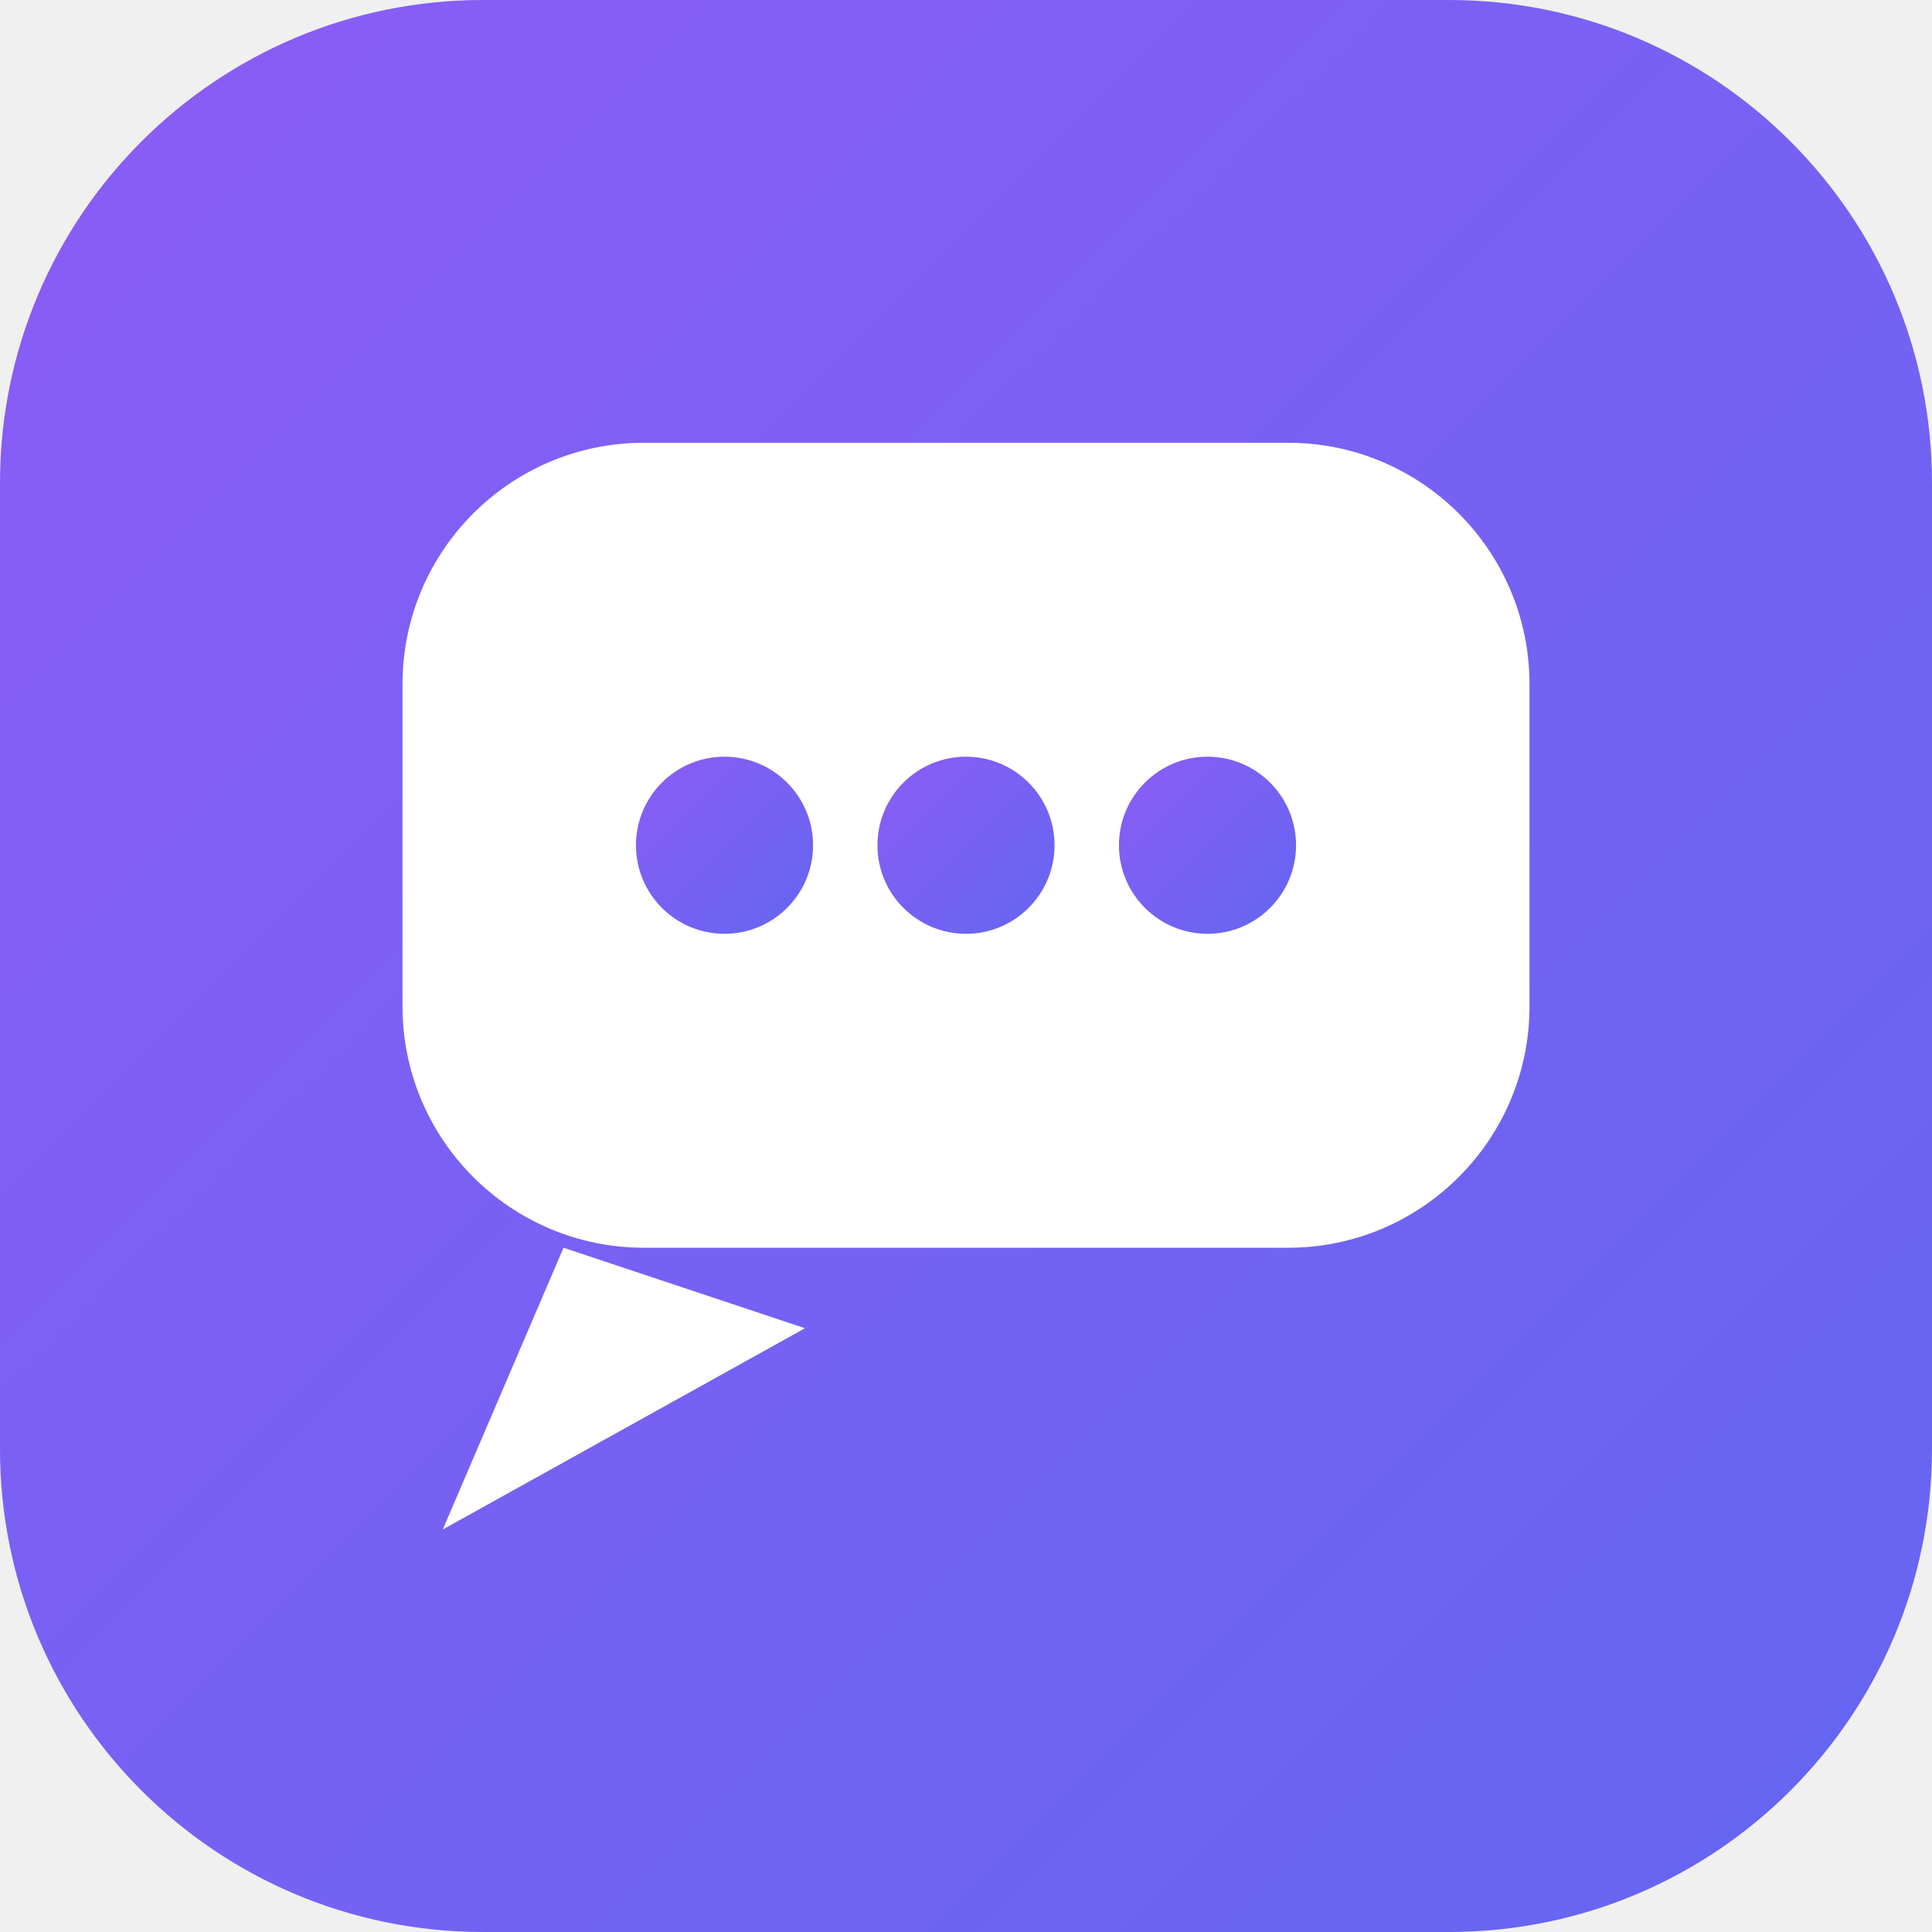
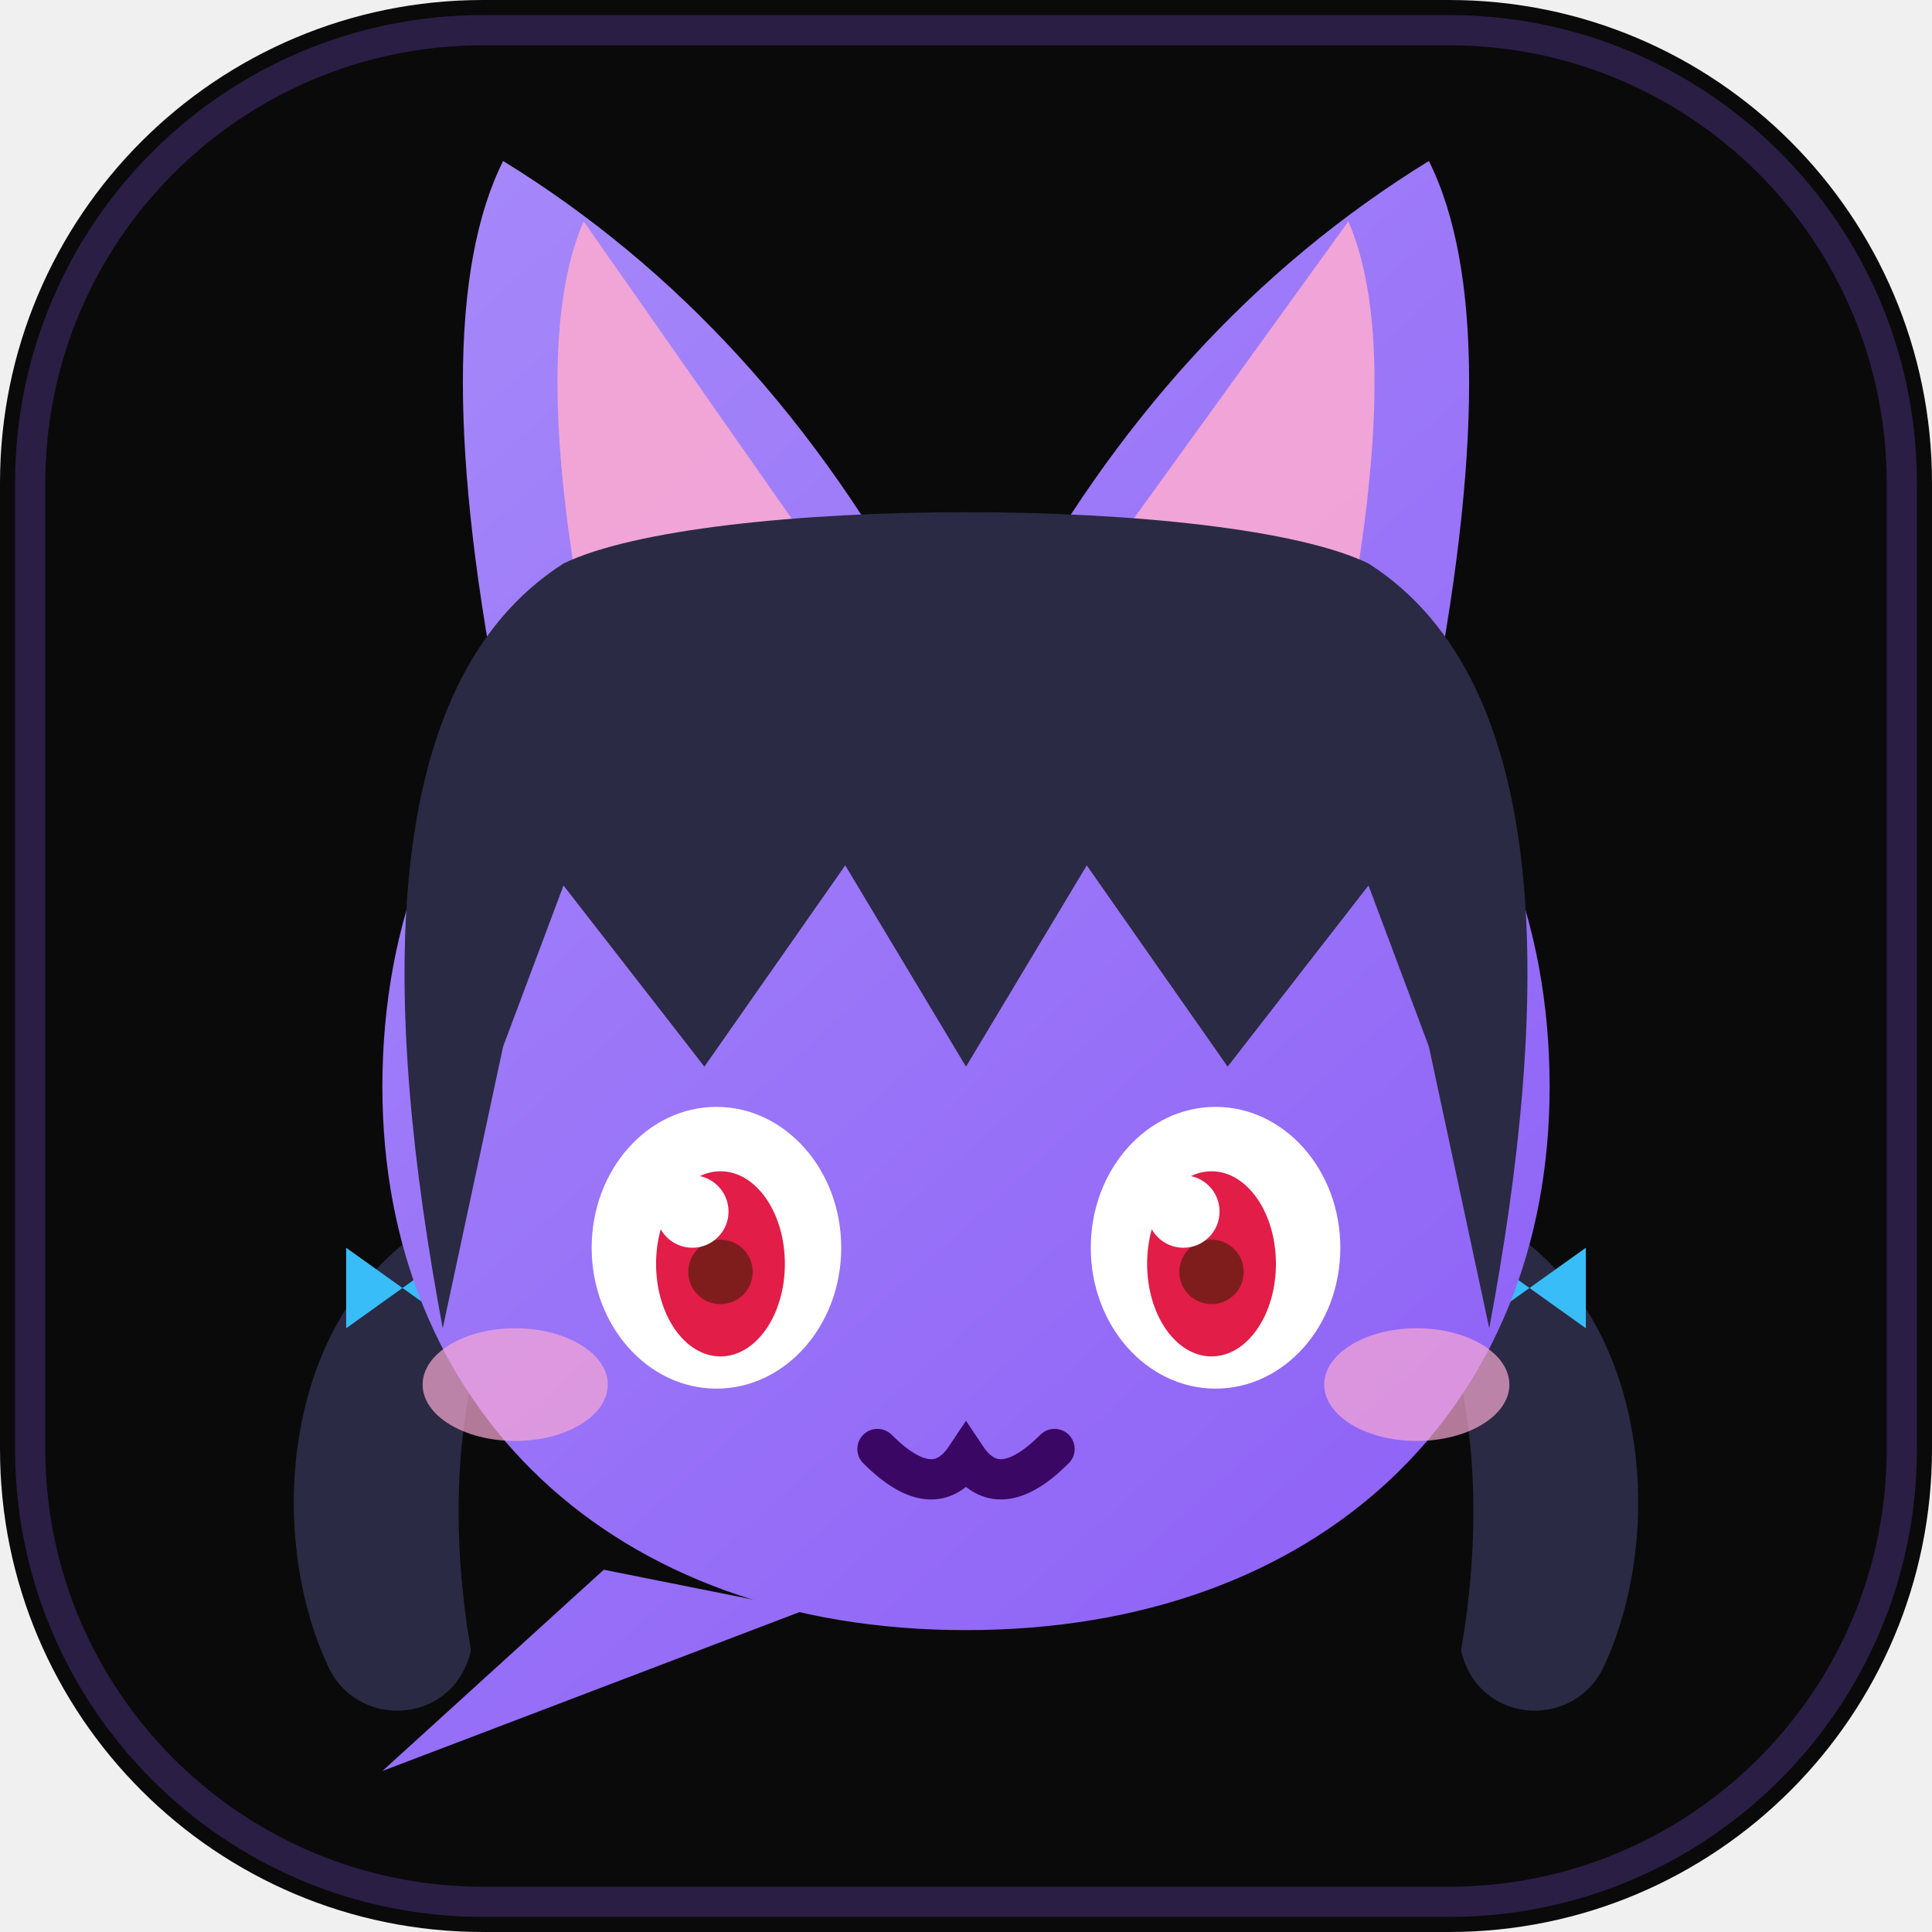
- <svg xmlns="http://www.w3.org/2000/svg" width="48" height="48" viewBox="0 0 48 48">
+ <svg xmlns="http://www.w3.org/2000/svg" width="48" height="48" viewBox="0 0 48 48" fill="none">
  <defs>
-     <linearGradient id="logoGradient" x1="0%" y1="0%" x2="100%" y2="100%">
-       <stop offset="0%" stop-color="#8b5cf6" />
-       <stop offset="100%" stop-color="#6366f1" />
+     <linearGradient id="logoGradient" x1="6" y1="4" x2="42" y2="44" gradientUnits="userSpaceOnUse">
+       <stop offset="0%" stop-color="#a78bfa" />
+       <stop offset="100%" stop-color="#8b5cf6" />
    </linearGradient>
  </defs>
-   <rect width="48" height="48" rx="12" fill="url(#logoGradient)" />
-   <rect x="10" y="11" width="28" height="20" rx="6" fill="white" />
-   <path d="M14 31 L11 38 L20 33" fill="white" />
-   <circle cx="18" cy="21" r="2.2" fill="url(#logoGradient)" />
-   <circle cx="24" cy="21" r="2.2" fill="url(#logoGradient)" />
-   <circle cx="30" cy="21" r="2.2" fill="url(#logoGradient)" />
+   <rect width="48" height="48" rx="12" fill="#0a0a0a" />
+   <rect x="0.75" y="0.75" width="46.5" height="46.5" rx="11.25" fill="none" stroke="#8b5cf6" stroke-width="0.75" opacity="0.25" />
+   <path d="M11.5 30 C7 32 6.5 38 8.2 41.5 C9 43 11.3 42.8 11.7 41 C11 37 11.5 33 13.2 31 Z" fill="#2a2a44" />
+   <path d="M36.5 30 C41 32 41.5 38 39.8 41.5 C39 43 36.7 42.8 36.3 41 C37 37 36.5 33 34.8 31 Z" fill="#2a2a44" />
+   <path d="M8.6 31 L10 32 L8.6 33 Z" fill="#38bdf8" />
+   <path d="M11.4 31 L10 32 L11.4 33 Z" fill="#38bdf8" />
+   <path d="M39.4 31 L38 32 L39.4 33 Z" fill="#38bdf8" />
+   <path d="M36.6 31 L38 32 L36.6 33 Z" fill="#38bdf8" />
+   <path d="M12.5 18 Q10.5 8 12.5 4 Q19 8 23 15.5 Z" fill="url(#logoGradient)" />
+   <path d="M25 15.5 Q29 8 35.5 4 Q37.5 8 35.5 18 Z" fill="url(#logoGradient)" />
+   <path d="M14.5 15.5 Q13.2 8.5 14.5 5.5 L20.8 14.5 Z" fill="#f9a8d4" opacity="0.9" />
+   <path d="M27 14.5 L33.5 5.5 Q34.8 8.5 33.5 15.5 Z" fill="#f9a8d4" opacity="0.9" />
+   <path d="M24 13 C32.8 13 38.5 18.8 38.5 27 C38.5 35 32.8 40.5 24 40.5 C15.2 40.5 9.5 35 9.5 27 C9.5 18.8 15.2 13 24 13 Z" fill="url(#logoGradient)" />
+   <path d="M15 39 L9.5 44 L20 40 Z" fill="url(#logoGradient)" />
+   <path d="M11 33 C9.5 25 9.3 17 14 14 C17.5 12.3 30.5 12.3 34 14 C38.7 17 38.5 25 37 33 L35.5 26 L34 22 L30.5 26.5 L27 21.5 L24 26.5 L21 21.5 L17.5 26.5 L14 22 L12.5 26 Z" fill="#2a2a44" />
+   <ellipse cx="17.8" cy="31" rx="3.1" ry="3.5" fill="#ffffff" />
+   <ellipse cx="30.2" cy="31" rx="3.1" ry="3.5" fill="#ffffff" />
+   <ellipse cx="17.9" cy="31.4" rx="1.6" ry="2.3" fill="#e11d48" />
+   <ellipse cx="30.1" cy="31.4" rx="1.6" ry="2.3" fill="#e11d48" />
+   <circle cx="17.9" cy="31.6" r="0.8" fill="#7f1d1d" />
+   <circle cx="30.1" cy="31.6" r="0.8" fill="#7f1d1d" />
+   <circle cx="17.2" cy="30.1" r="0.9" fill="#ffffff" />
+   <circle cx="29.4" cy="30.1" r="0.9" fill="#ffffff" />
+   <ellipse cx="12.8" cy="34.4" rx="2.3" ry="1.4" fill="#f9a8d4" opacity="0.7" />
+   <ellipse cx="35.2" cy="34.4" rx="2.3" ry="1.4" fill="#f9a8d4" opacity="0.7" />
+   <path d="M21.8 36 Q23.2 37.4 24 36.2 Q24.8 37.4 26.2 36" stroke="#3b0764" stroke-width="1" fill="none" stroke-linecap="round" />
</svg>
